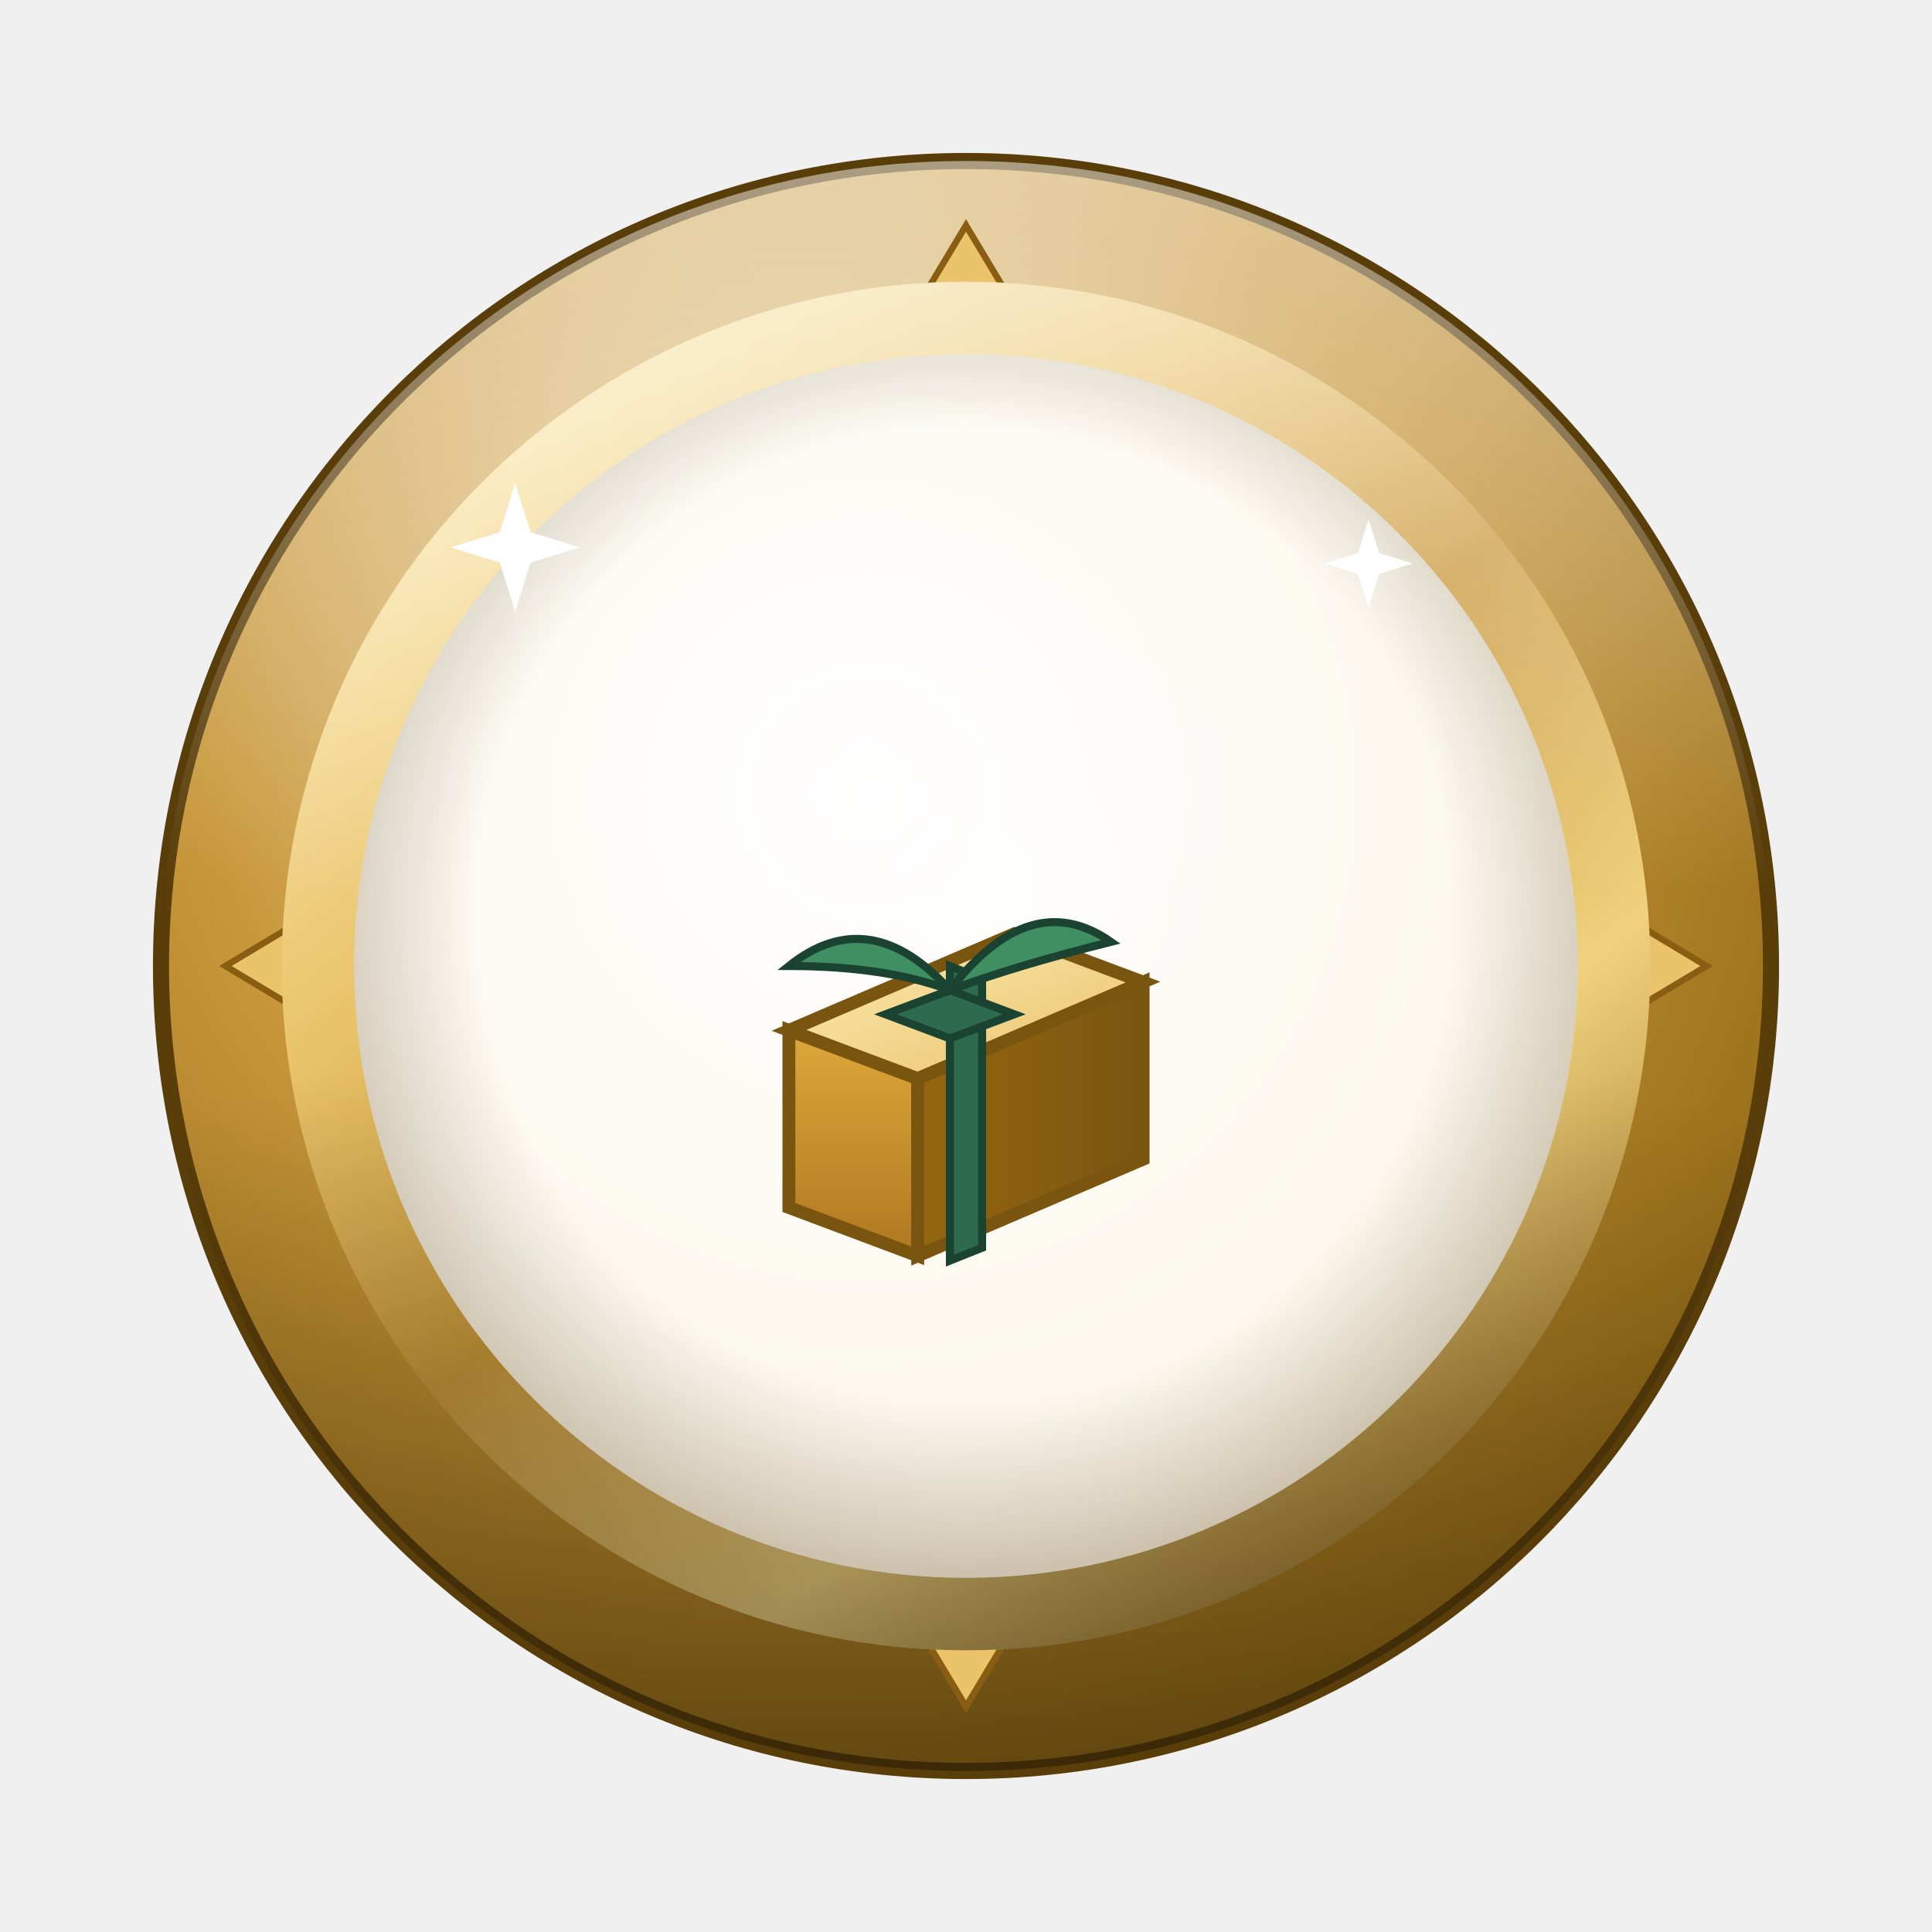
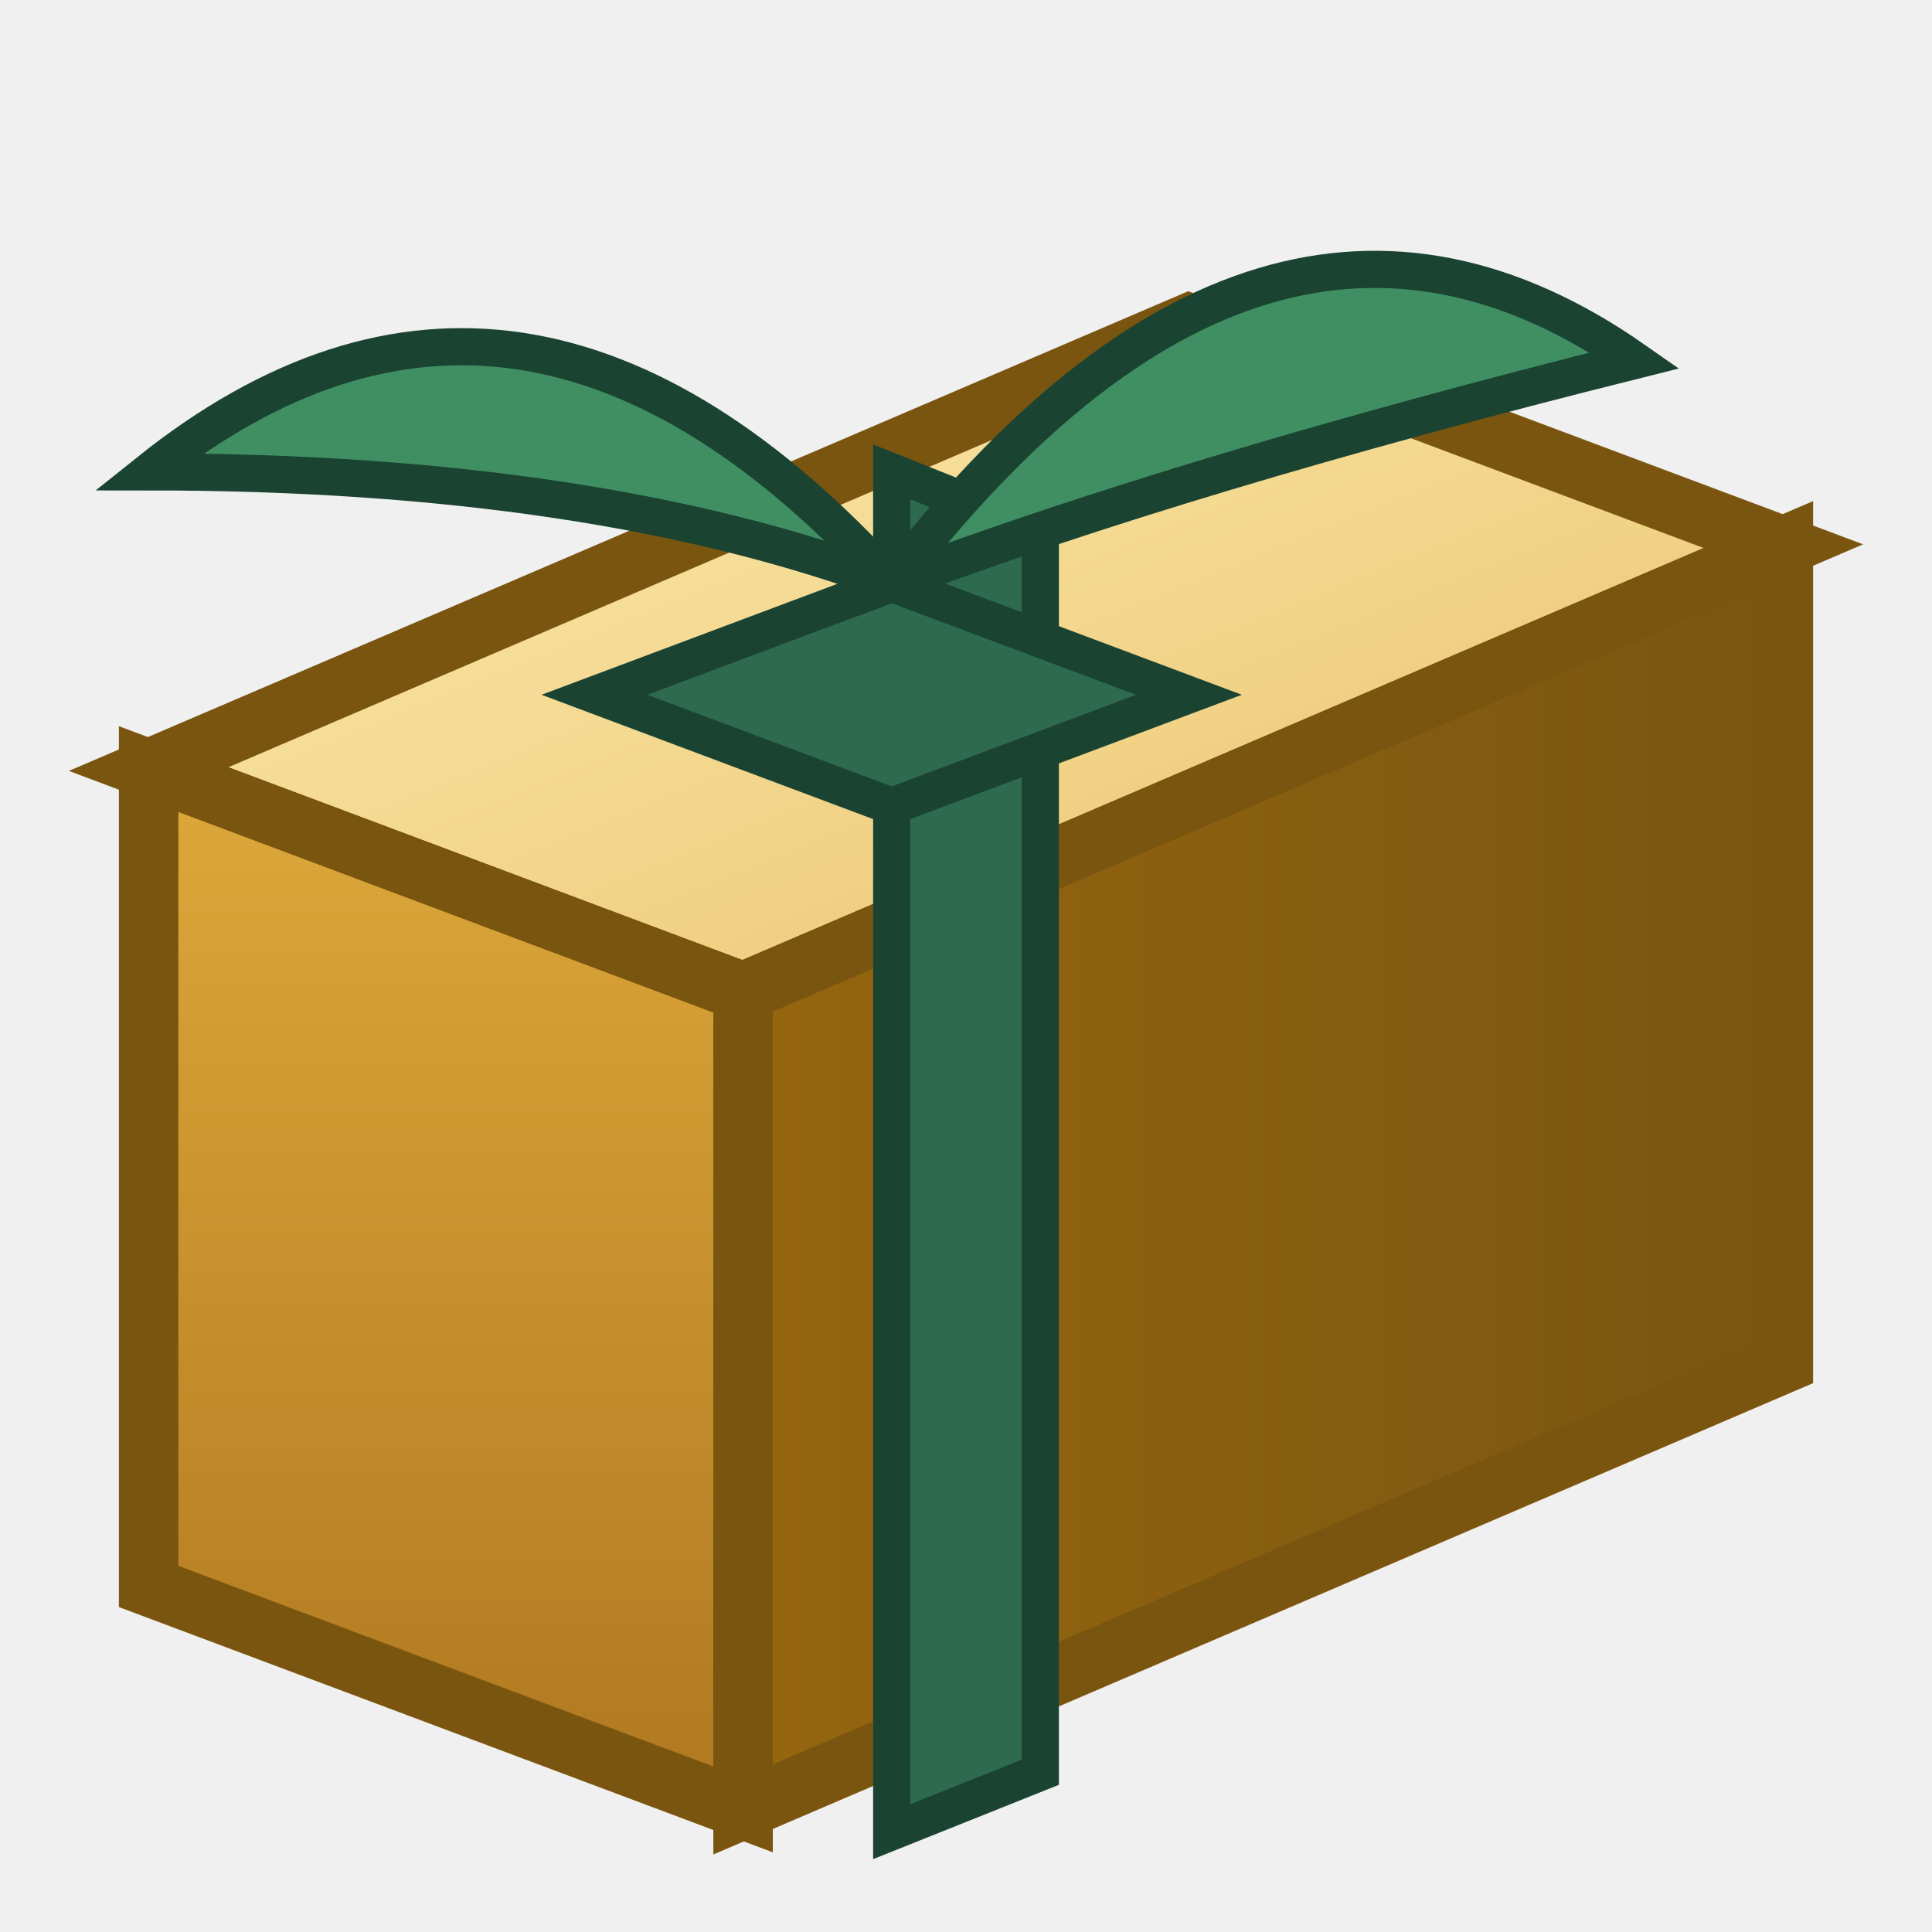
- <svg xmlns="http://www.w3.org/2000/svg" viewBox="0 0 240 240">
+ <svg xmlns="http://www.w3.org/2000/svg" viewBox="-22 -26.7 52 52">
  <defs>
-     <radialGradient id="ring" cx="0.4" cy="0.32" r="0.75">
-       <stop offset="0" stop-color="#F3E4C2" />
-       <stop offset="0.5" stop-color="#C8973A" />
-       <stop offset="1" stop-color="#8B6310" />
-     </radialGradient>
-     <linearGradient id="bev" x1="0" y1="0" x2="0" y2="1">
-       <stop offset="0" stop-color="#FFFFFF" stop-opacity="0.5" />
-       <stop offset="0.45" stop-color="#FFFFFF" stop-opacity="0" />
-       <stop offset="0.58" stop-color="#000000" stop-opacity="0" />
-       <stop offset="1" stop-color="#000000" stop-opacity="0.35" />
-     </linearGradient>
-     <linearGradient id="rimg" x1="0.1" y1="0" x2="0.9" y2="1">
-       <stop offset="0" stop-color="#FFF3C4" />
-       <stop offset="0.3" stop-color="#EAC36B" />
-       <stop offset="0.5" stop-color="#C8973A" />
-       <stop offset="0.72" stop-color="#F0D27E" />
-       <stop offset="1" stop-color="#8A5E12" />
-     </linearGradient>
-     <radialGradient id="disc" cx="0.42" cy="0.36" r="0.72">
-       <stop offset="0" stop-color="#FFFFFF" />
-       <stop offset="1" stop-color="#FBF5E7" />
-     </radialGradient>
-     <radialGradient id="ins" cx="0.5" cy="0.46" r="0.55">
-       <stop offset="0.72" stop-color="#4A3308" stop-opacity="0" />
-       <stop offset="1" stop-color="#4A3308" stop-opacity="0.3" />
-     </radialGradient>
-     <radialGradient id="hl" cx="0.5" cy="0.42" r="0.48">
-       <stop offset="0" stop-color="#FFFFFF" stop-opacity="0.32" />
-       <stop offset="0.6" stop-color="#FFFFFF" stop-opacity="0.08" />
-       <stop offset="1" stop-color="#FFFFFF" stop-opacity="0" />
-     </radialGradient>
    <linearGradient id="boxTop" x1="0" y1="0" x2="1" y2="1">
      <stop offset="0" stop-color="#FCEBB0" />
      <stop offset="1" stop-color="#EAC36B" />
    </linearGradient>
    <linearGradient id="boxFront" x1="0" y1="0" x2="0" y2="1">
      <stop offset="0" stop-color="#DDA83A" />
      <stop offset="1" stop-color="#B07820" />
    </linearGradient>
    <linearGradient id="boxSide" x1="0" y1="0" x2="1" y2="0">
      <stop offset="0" stop-color="#96660F" />
      <stop offset="1" stop-color="#7A5510" />
    </linearGradient>
  </defs>
-   <g transform="translate(120,120)">
-     <circle r="100" fill="url(#ring)" stroke="#5A3E0A" stroke-width="2" />
-     <circle r="100" fill="url(#bev)" />
-     <g fill="#EAC36B" stroke="#8A5E12" stroke-width="0.8">
-       <path d="M0 -92 l6 10 -6 5 -6 -5 z" />
-       <path d="M0 92 l6 -10 -6 -5 -6 5 z" />
-       <path d="M-92 0 l10 6 5 -6 -5 -6 z" />
-       <path d="M92 0 l-10 6 -5 -6 5 -6 z" />
-     </g>
-     <circle r="85" fill="url(#rimg)" />
-     <circle r="85" fill="url(#bev)" />
-     <circle r="76" fill="url(#disc)" />
-     <circle r="76" fill="url(#ins)" />
-     <circle cy="-2" r="52" fill="url(#hl)" />
-     <g transform="translate(-4,14)">
-       <path d="M-18 -6 L10 -18 L26 -12 L-2 0 Z" fill="url(#boxTop)" stroke="#7A5510" stroke-width="1.6" />
-       <path d="M-18 -6 L-2 0 L-2 22 L-18 16 Z" fill="url(#boxFront)" stroke="#7A5510" stroke-width="1.6" />
-       <path d="M-2 0 L26 -12 L26 10 L-2 22 Z" fill="url(#boxSide)" stroke="#7A5510" stroke-width="1.6" />
-       <path d="M2 -14 L6 -12.4 L6 21 L2 22.6 Z" fill="#2d6a4f" stroke="#1b4332" stroke-width="1" />
-       <path d="M-6 -8 L2 -11 L10 -8 L2 -5 Z" fill="#2d6a4f" stroke="#1b4332" stroke-width="1" />
-       <path d="M2 -11 Q-8 -22 -18 -14 Q-6 -14 2 -11 Z" fill="#3f8f63" stroke="#1b4332" stroke-width="1" />
-       <path d="M2 -11 Q12 -24 22 -17 Q10 -14 2 -11 Z" fill="#3f8f63" stroke="#1b4332" stroke-width="1" />
-     </g>
-     <g transform="translate(-56,-52)">
-       <path d="M0 -8 L1.9 -1.9 L8 0 L1.9 1.9 L0 8 L-1.9 1.9 L-8 0 L-1.9 -1.9 Z" fill="#FFFFFF" />
-     </g>
-     <g transform="translate(50,-50)">
-       <path d="M0 -5.5 L1.3 -1.3 L5.5 0 L1.3 1.3 L0 5.5 L-1.3 1.3 L-5.5 0 L-1.3 -1.3 Z" fill="#FFFFFF" />
-     </g>
-   </g>
+   <path d="M-18 -6 L10 -18 L26 -12 L-2 0 Z" fill="url(#boxTop)" stroke="#7A5510" stroke-width="1.6" />
+   <path d="M-18 -6 L-2 0 L-2 22 L-18 16 Z" fill="url(#boxFront)" stroke="#7A5510" stroke-width="1.6" />
+   <path d="M-2 0 L26 -12 L26 10 L-2 22 Z" fill="url(#boxSide)" stroke="#7A5510" stroke-width="1.6" />
+   <path d="M2 -14 L6 -12.4 L6 21 L2 22.6 Z" fill="#2d6a4f" stroke="#1b4332" stroke-width="1" />
+   <path d="M-6 -8 L2 -11 L10 -8 L2 -5 Z" fill="#2d6a4f" stroke="#1b4332" stroke-width="1" />
+   <path d="M2 -11 Q-8 -22 -18 -14 Q-6 -14 2 -11 Z" fill="#3f8f63" stroke="#1b4332" stroke-width="1" />
+   <path d="M2 -11 Q12 -24 22 -17 Q10 -14 2 -11 Z" fill="#3f8f63" stroke="#1b4332" stroke-width="1" />
</svg>
